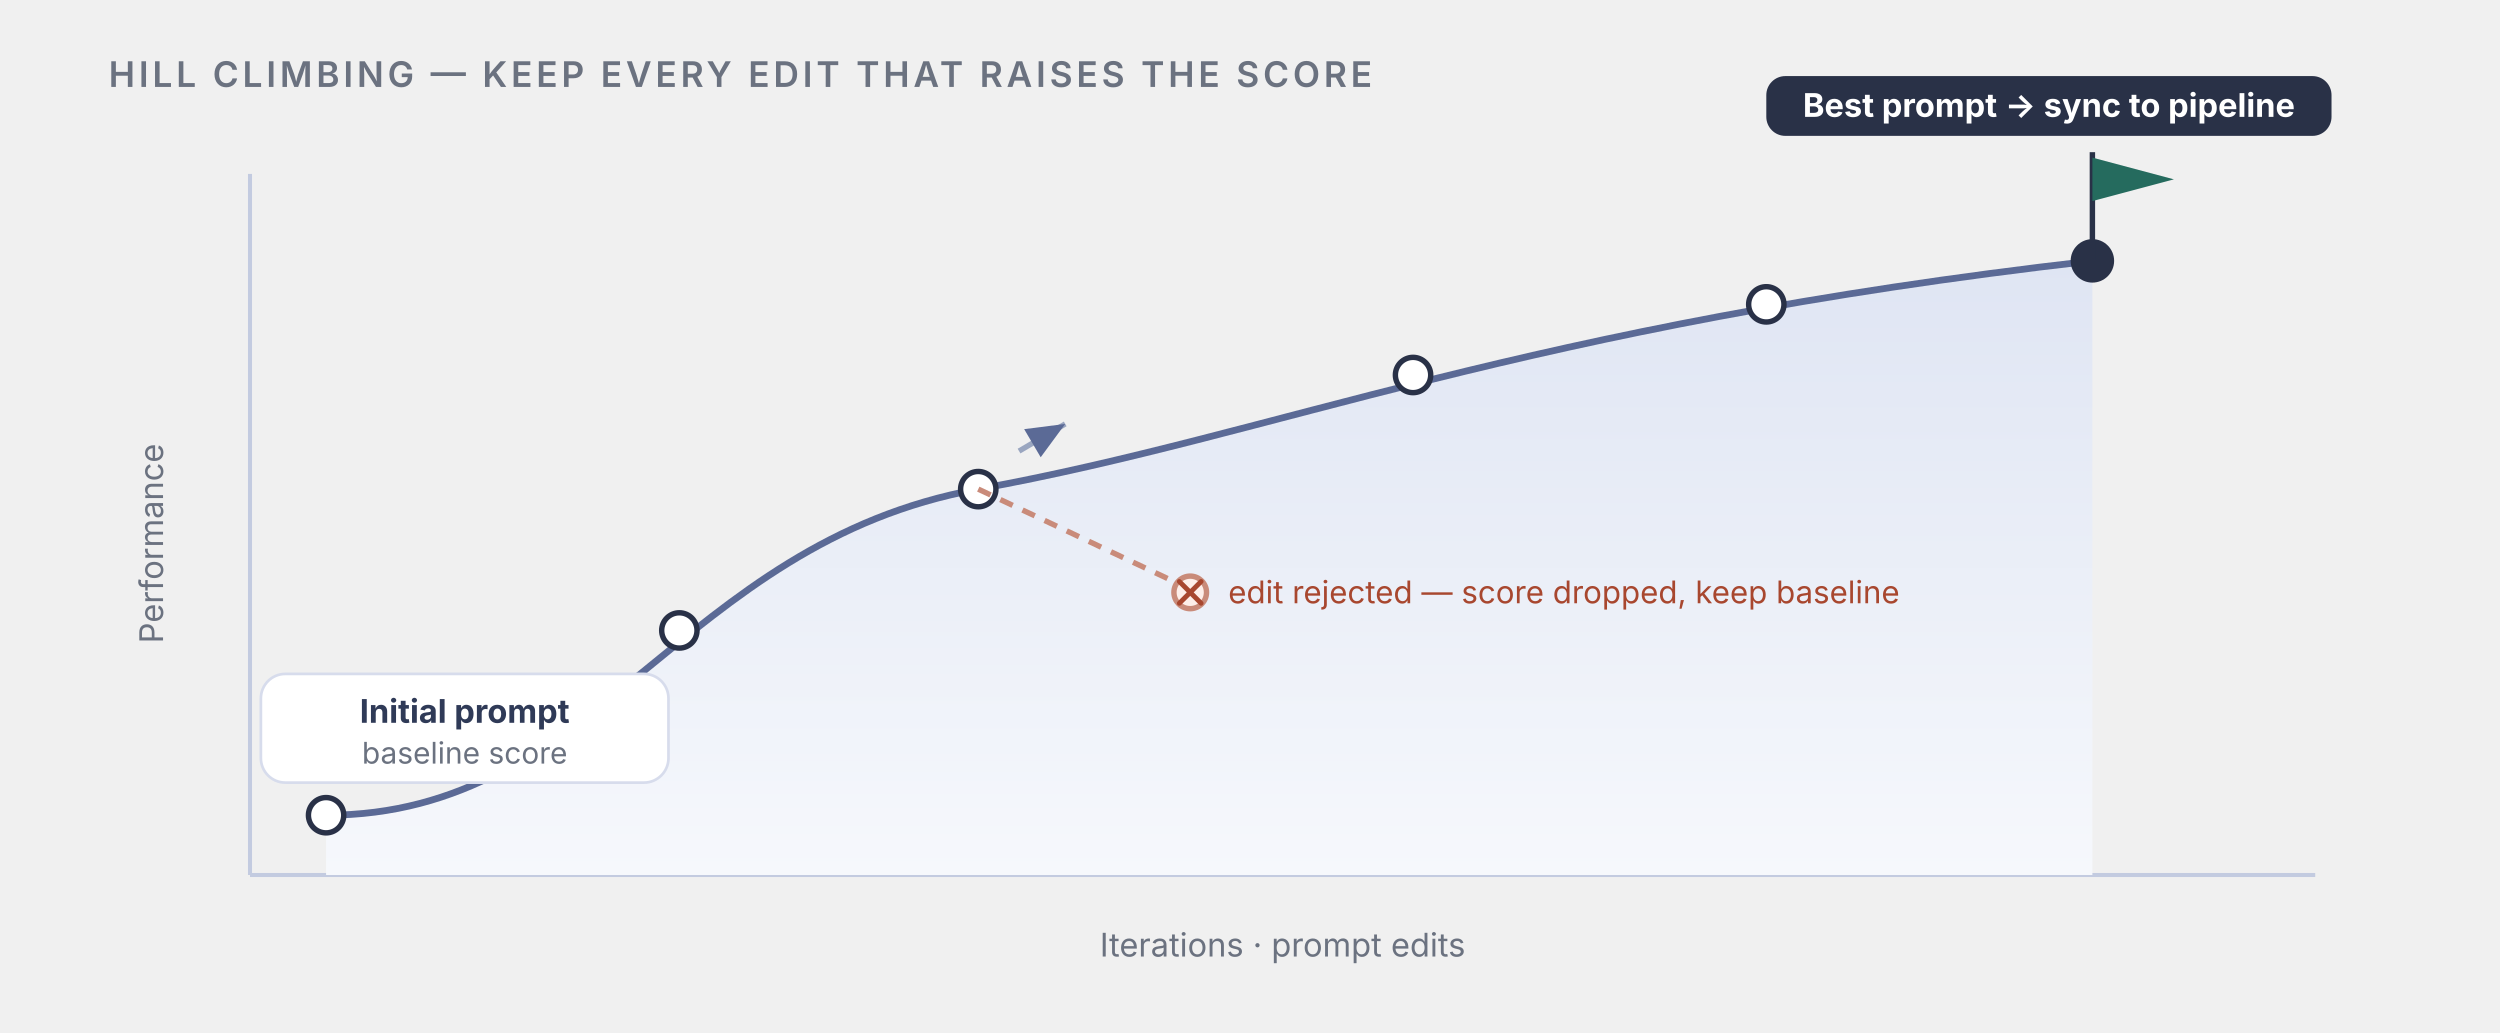
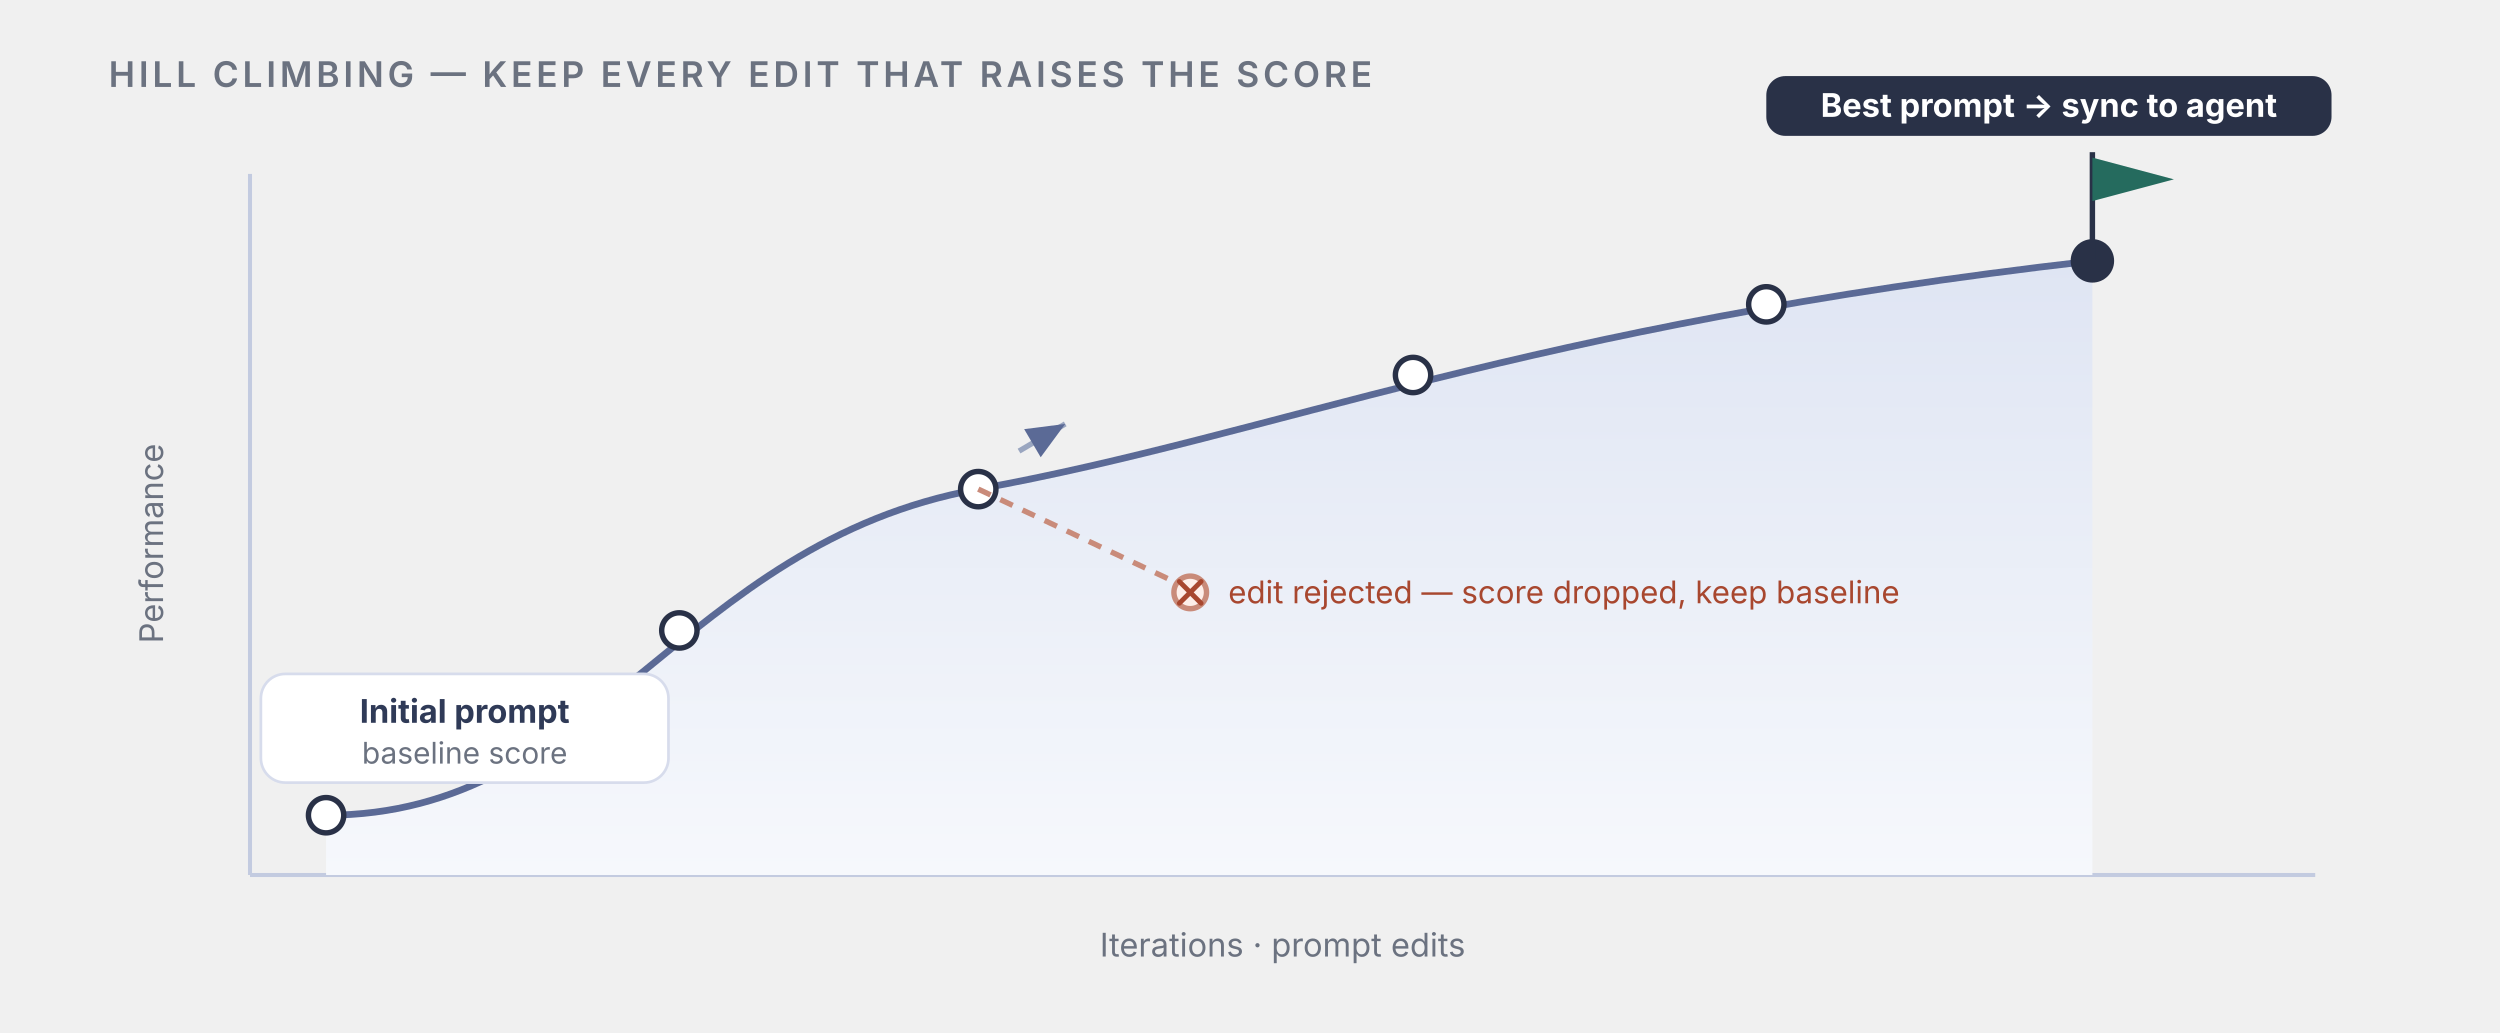
- <svg xmlns="http://www.w3.org/2000/svg" viewBox="0 0 920 380" font-family="'DM Sans', system-ui, -apple-system, Segoe UI, sans-serif" role="img" aria-label="Hill climbing as a rising performance curve: starting from an initial prompt at a low score, each small prompt edit that improves the score is kept, stepping up the curve. Edits that lower the score are rejected and the baseline is kept. The climb continues to the peak — the best prompt, ready to sync back to the pipeline.">
+ <svg xmlns="http://www.w3.org/2000/svg" viewBox="0 0 920 380" font-family="'DM Sans', system-ui, -apple-system, Segoe UI, sans-serif" role="img" aria-label="Hill climbing as a rising performance curve: starting from an initial prompt at a low score, each small prompt edit that improves the score is kept, stepping up the curve. Edits that lower the score are rejected and the baseline is kept. The climb continues to the peak — the best prompt, ready to sync back to the agent.">
  <defs>
    <linearGradient id="hill" x1="0" y1="0" x2="0" y2="1">
      <stop offset="0" stop-color="#dfe5f3" />
      <stop offset="1" stop-color="#f6f8fc" />
    </linearGradient>
    <marker id="ah-hc" markerWidth="9" markerHeight="9" refX="7" refY="3" orient="auto" markerUnits="strokeWidth">
      <path d="M0,0 L7,3 L0,6 Z" fill="#5b6a96" />
    </marker>
  </defs>
  <text x="40" y="32" font-size="13" letter-spacing="1.4" font-weight="600" fill="#6b7280">HILL CLIMBING — KEEP EVERY EDIT THAT RAISES THE SCORE</text>
  <line x1="92" y1="64" x2="92" y2="322" stroke="#c3cbe0" stroke-width="1.5" />
  <line x1="92" y1="322" x2="852" y2="322" stroke="#c3cbe0" stroke-width="1.5" />
  <text x="60" y="200" font-size="12" fill="#6b7280" transform="rotate(-90 60 200)" text-anchor="middle">Performance</text>
  <text x="472" y="352" font-size="12" fill="#6b7280" text-anchor="middle">Iterations · prompt edits</text>
  <path d="M120 322 L120 300 C 220 300, 250 200, 360 180 S 560 120, 770 96 L 770 322 Z" fill="url(#hill)" />
  <path d="M120 300 C 220 300, 250 200, 360 180 S 560 120, 770 96" fill="none" stroke="#5b6a96" stroke-width="2.5" />
  <circle cx="120" cy="300" r="6.5" fill="#ffffff" stroke="#293147" stroke-width="2" />
  <circle cx="250" cy="232" r="6.5" fill="#ffffff" stroke="#293147" stroke-width="2" />
  <circle cx="360" cy="180" r="6.5" fill="#ffffff" stroke="#293147" stroke-width="2" />
  <circle cx="520" cy="138" r="6.5" fill="#ffffff" stroke="#293147" stroke-width="2" />
  <circle cx="650" cy="112" r="6.5" fill="#ffffff" stroke="#293147" stroke-width="2" />
  <circle cx="770" cy="96" r="8" fill="#293147" />
  <line x1="135" y1="286" x2="150" y2="272" stroke="#9aa6c0" stroke-width="2" marker-end="url(#ah-hc)" />
  <line x1="375" y1="166" x2="392" y2="156" stroke="#9aa6c0" stroke-width="2" marker-end="url(#ah-hc)" />
  <path d="M360 180 L 432 214" fill="none" stroke="#c98b7a" stroke-width="2" stroke-dasharray="5 4" />
  <circle cx="438" cy="218" r="6" fill="#fdeee9" stroke="#c98b7a" stroke-width="2" />
  <path d="M434 214 l8 8 M442 214 l-8 8" stroke="#a8472f" stroke-width="1.8" stroke-linecap="round" />
  <text x="452" y="222" font-size="11.5" fill="#a8472f">edit rejected — score dropped, keep baseline</text>
  <rect x="96" y="248" width="150" height="40" rx="9" fill="#ffffff" stroke="#d7dcec" />
  <text x="171" y="266" text-anchor="middle" font-size="12" font-weight="700" fill="#2f3a57">Initial prompt</text>
  <text x="171" y="281" text-anchor="middle" font-size="11" fill="#6b7280">baseline score</text>
  <line x1="770" y1="96" x2="770" y2="56" stroke="#293147" stroke-width="2" />
  <path d="M770 58 L 800 66 L 770 74 Z" fill="#256b5e" />
  <rect x="650" y="28" width="208" height="22" rx="7" fill="#293147" />
-   <text x="754" y="43" text-anchor="middle" font-size="12" font-weight="700" fill="#ffffff">Best prompt → sync to pipeline</text>
+   <text x="754" y="43" text-anchor="middle" font-size="12" font-weight="700" fill="#ffffff">Best prompt → sync to agent</text>
</svg>
